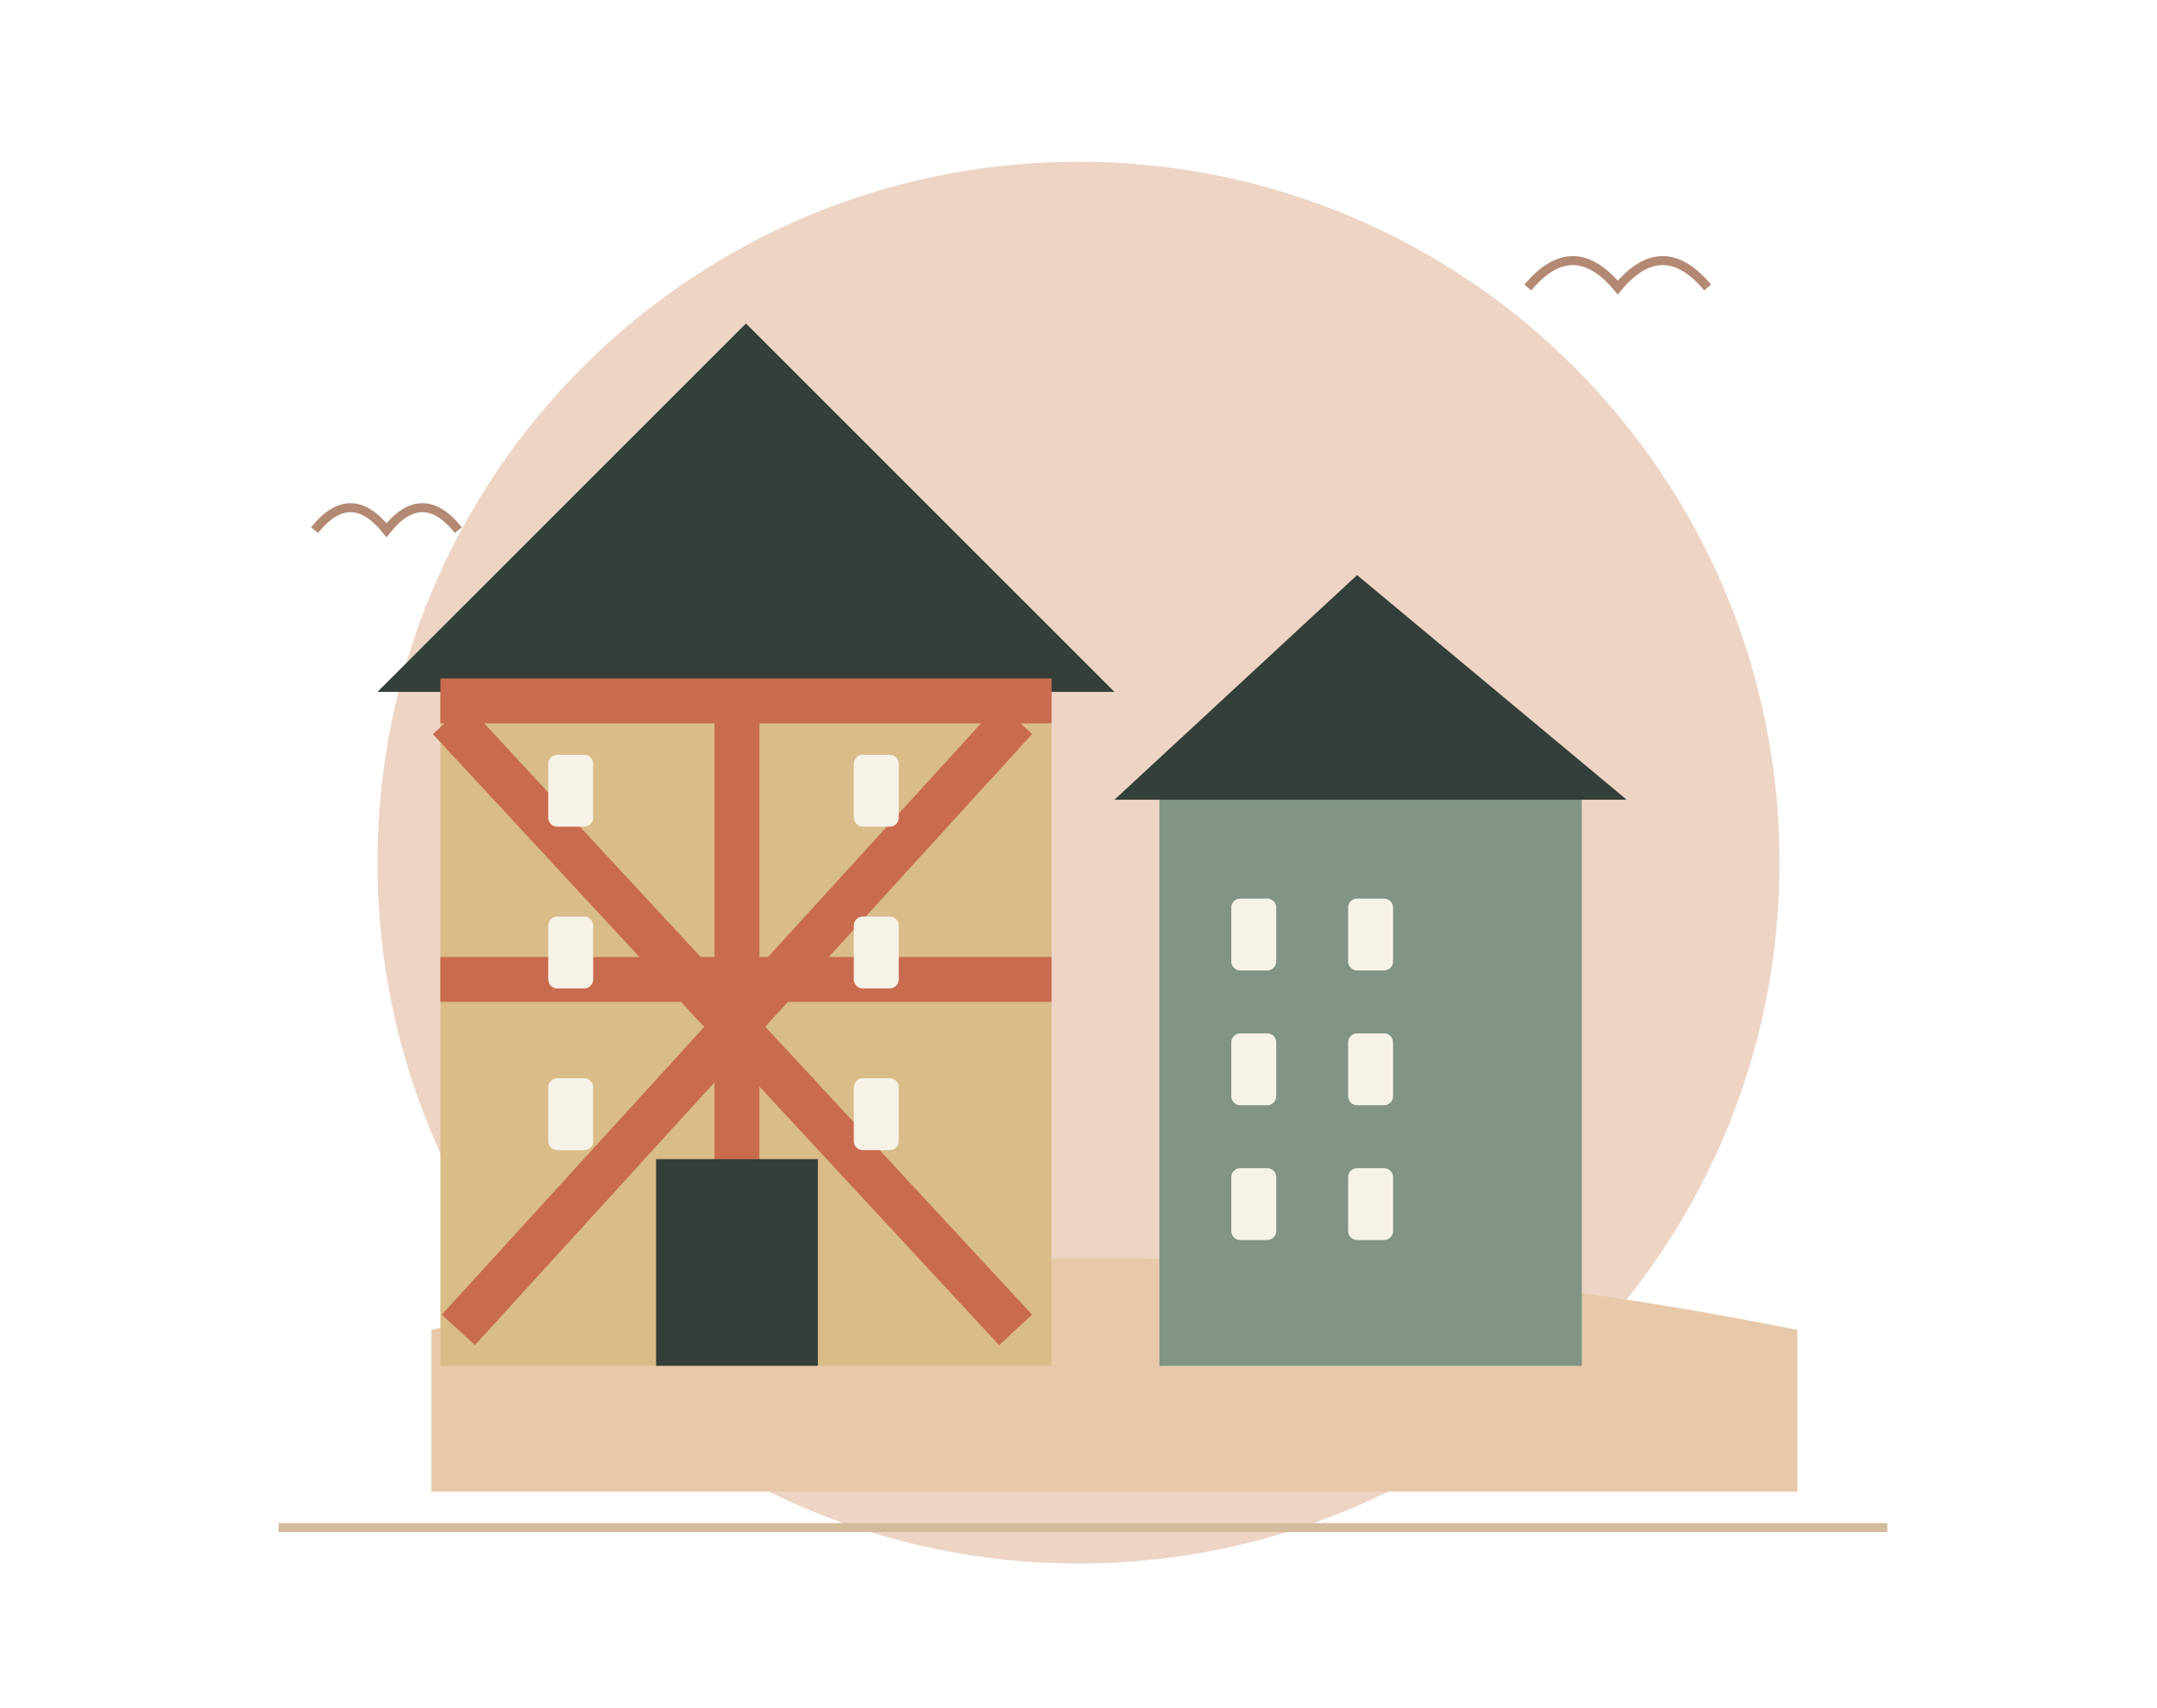
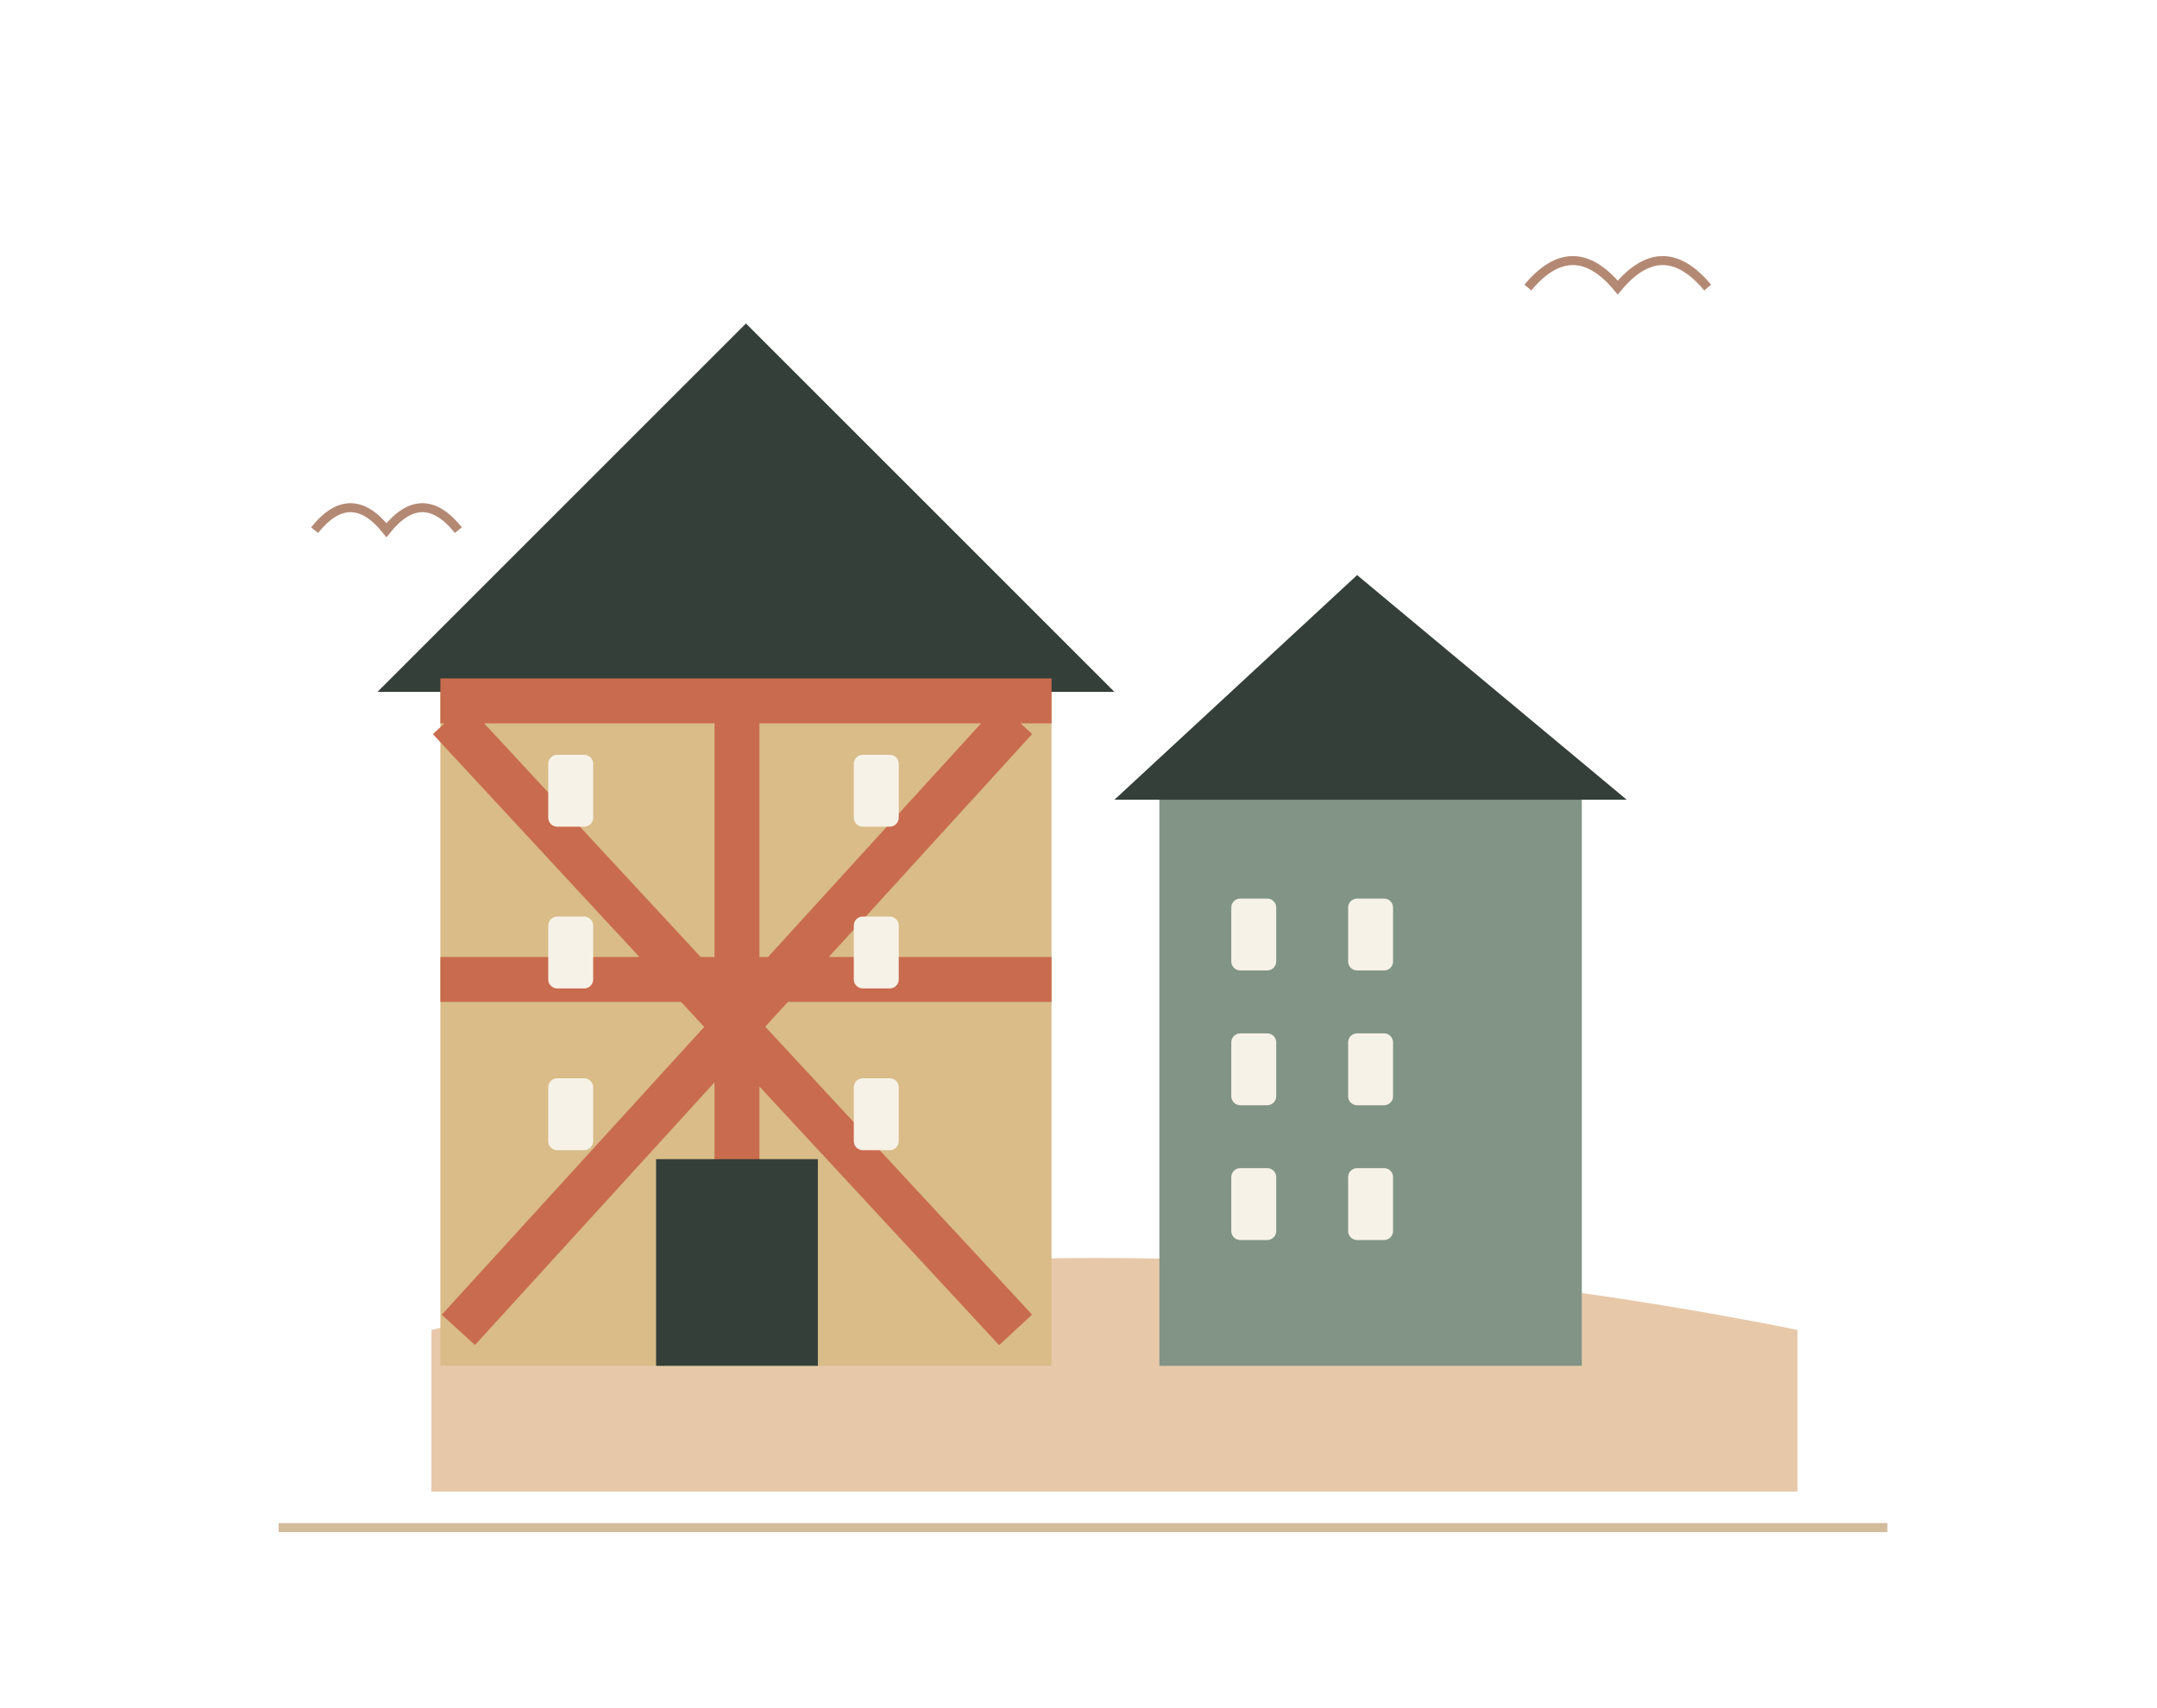
<svg xmlns="http://www.w3.org/2000/svg" viewBox="0 0 240 190">
-   <circle cx="120" cy="96" r="78" fill="#edd4c4" />
  <path d="M48 148Q120 132 200 148V166H48Z" fill="#e7c9aa" />
  <path d="M42 77 83 36 124 77Z" fill="#343f39" stroke="none" stroke-width="1" stroke-linejoin="round" />
  <rect x="49" y="77" width="68" height="75" rx="0" fill="#d9bc88" />
  <path d="M49 78H117M49 109H117M82 77V151M50 80 113 148M113 80 51 148" fill="none" stroke="#c96b4f" stroke-width="5" stroke-linejoin="round" />
  <rect x="61" y="84" width="5" height="8" rx="1" fill="#f7f2e7" />
  <rect x="61" y="102" width="5" height="8" rx="1" fill="#f7f2e7" />
  <rect x="61" y="120" width="5" height="8" rx="1" fill="#f7f2e7" />
  <rect x="95" y="84" width="5" height="8" rx="1" fill="#f7f2e7" />
  <rect x="95" y="102" width="5" height="8" rx="1" fill="#f7f2e7" />
  <rect x="95" y="120" width="5" height="8" rx="1" fill="#f7f2e7" />
  <rect x="129" y="88" width="47" height="64" rx="0" fill="#819485" />
  <rect x="137" y="100" width="5" height="8" rx="1" fill="#f7f2e7" />
  <rect x="137" y="115" width="5" height="8" rx="1" fill="#f7f2e7" />
  <rect x="137" y="130" width="5" height="8" rx="1" fill="#f7f2e7" />
  <rect x="150" y="100" width="5" height="8" rx="1" fill="#f7f2e7" />
  <rect x="150" y="115" width="5" height="8" rx="1" fill="#f7f2e7" />
  <rect x="150" y="130" width="5" height="8" rx="1" fill="#f7f2e7" />
  <path d="M124 89 151 64 181 89Z" fill="#343f39" stroke="none" stroke-width="1" stroke-linejoin="round" />
  <rect x="73" y="129" width="18" height="23" rx="0" fill="#343f39" />
  <path d="M31 170H210" stroke="#d2bc9c" stroke-width="1" />
  <path d="M170 32q5-6 10 0 5-6 10 0M35 59q4-5 8 0 4-5 8 0" stroke="#b48974" fill="none" stroke-width="1" />
</svg>
